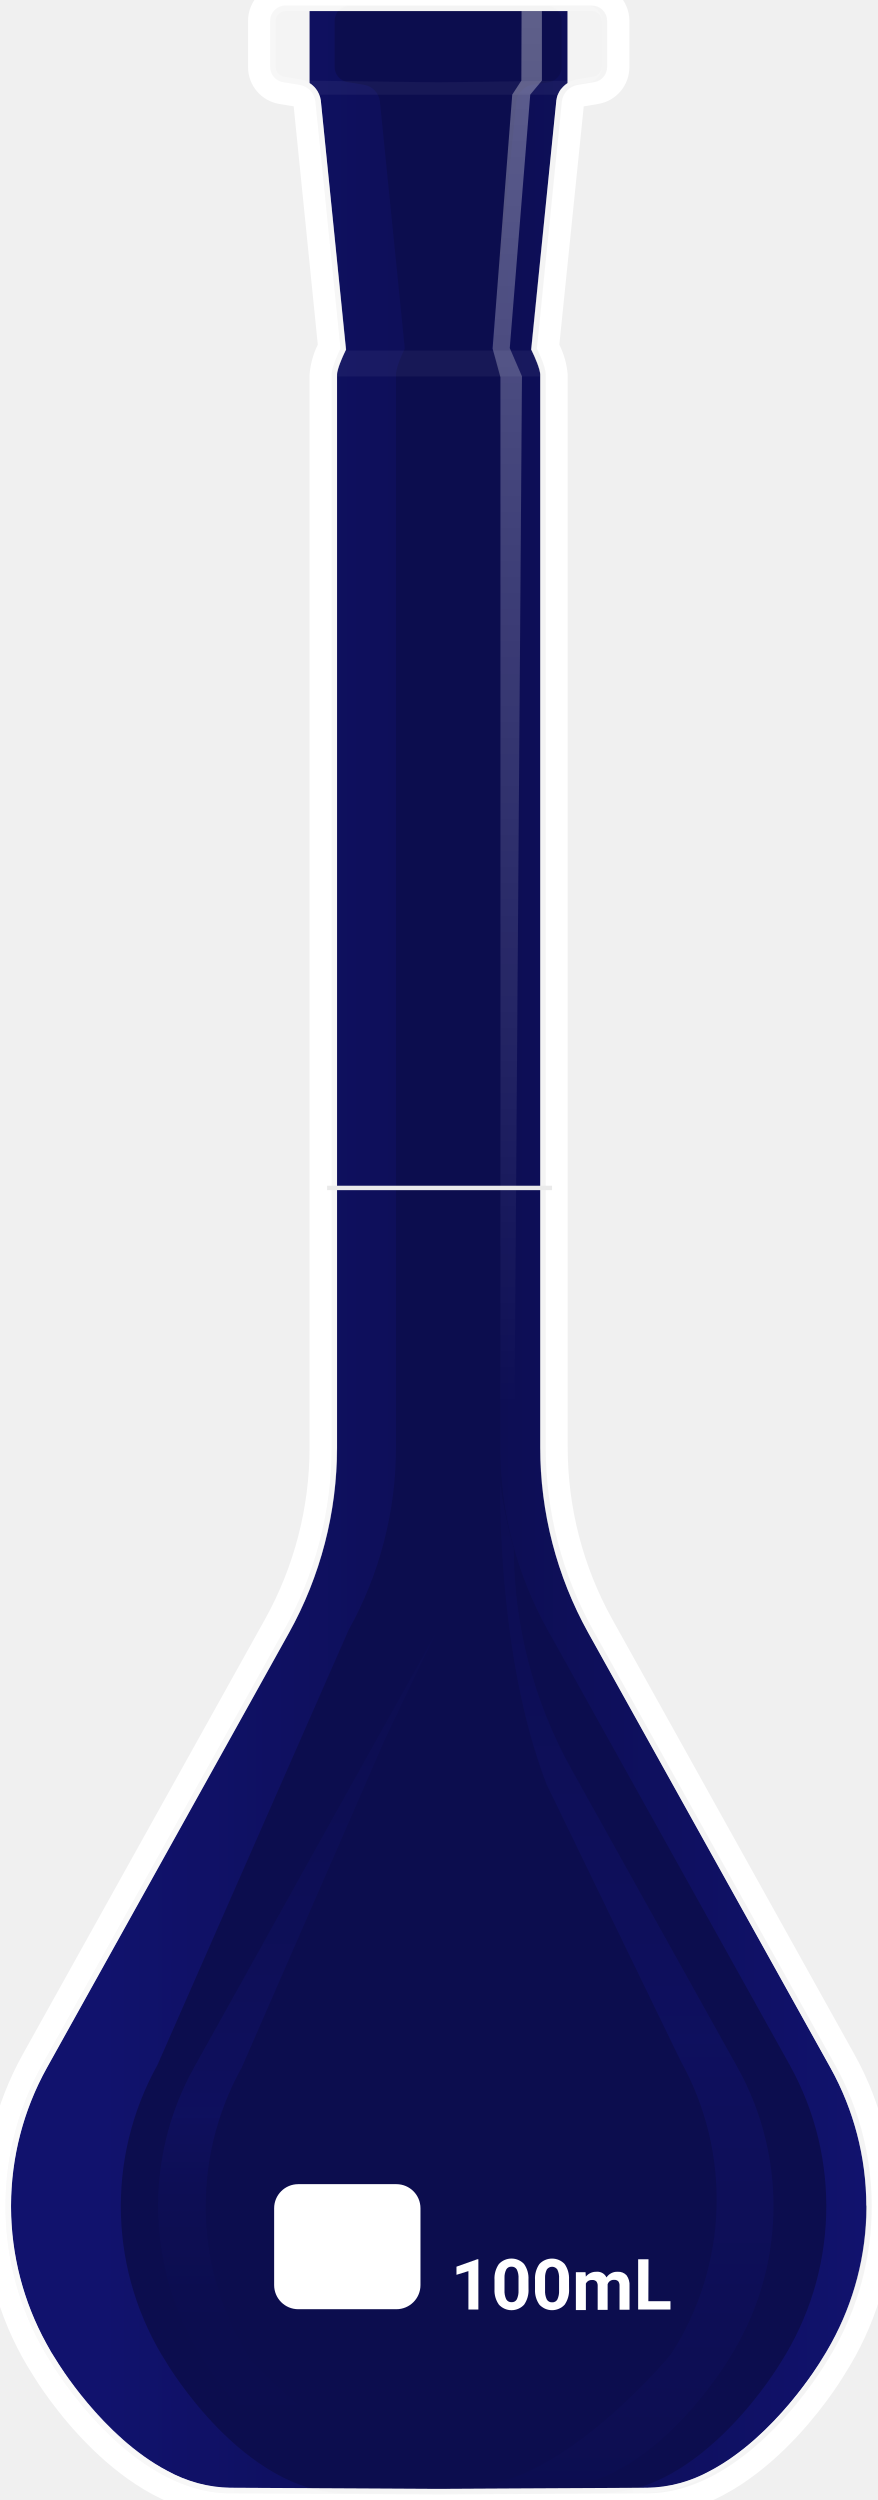
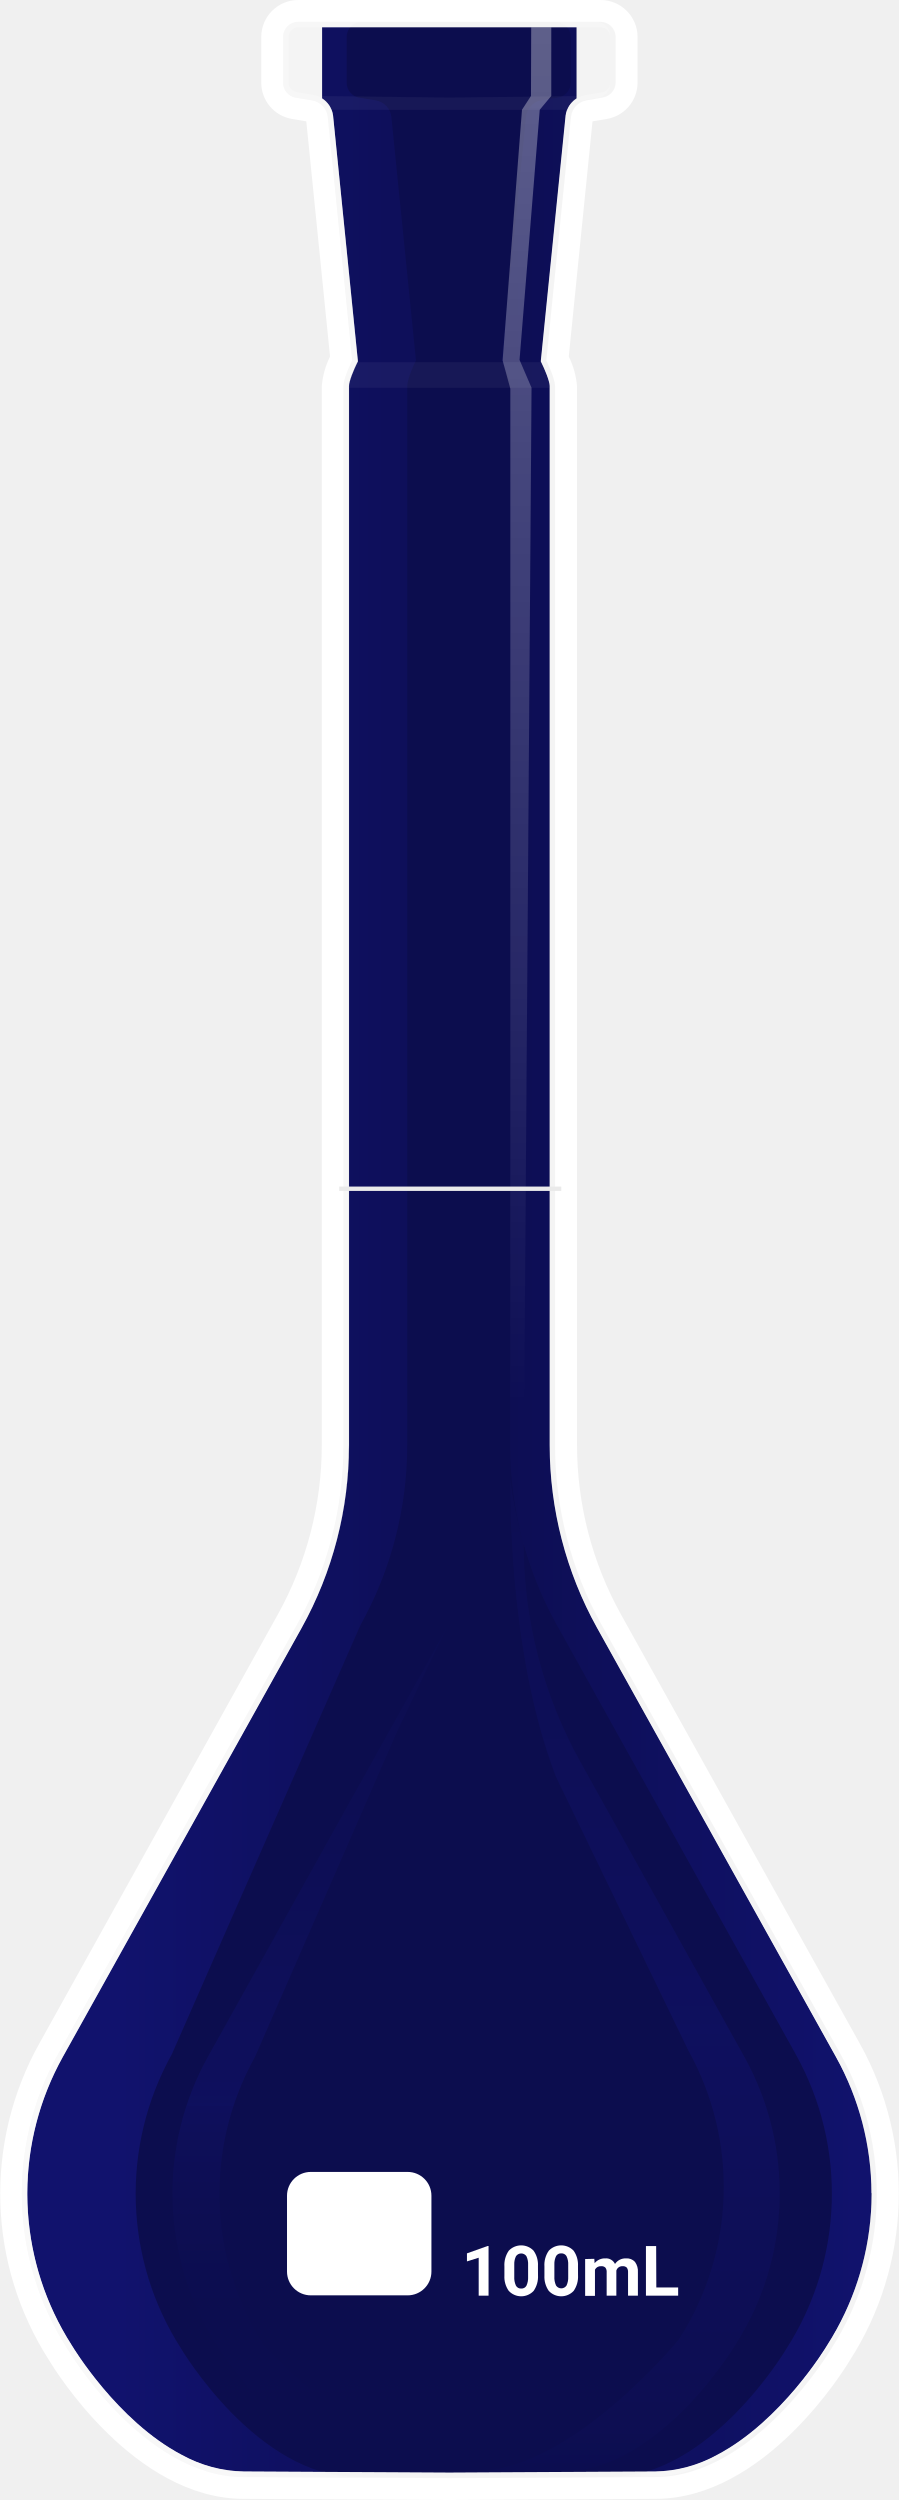
- <svg xmlns="http://www.w3.org/2000/svg" viewBox="0 0 198.39 565.31">
+ <svg xmlns="http://www.w3.org/2000/svg" viewBox="0 0 205.92 572.81">
  <defs>
-     <linearGradient id="Degradado_sin_nombre_8" x1="93.43" y1="282.66" x2="195.9" y2="282.66" gradientUnits="userSpaceOnUse">
+     <linearGradient id="Degradado_sin_nombre_8" x1="97.2" y1="286.41" x2="199.67" y2="286.41" gradientUnits="userSpaceOnUse">
      <stop offset="0" stop-color="#fff" stop-opacity="0" />
      <stop offset="1" stop-color="#fff" />
    </linearGradient>
-     <linearGradient id="Degradado_sin_nombre_14" x1="121.44" y1="288.14" x2="121.44" y2="586.7" gradientUnits="userSpaceOnUse">
+     <linearGradient id="Degradado_sin_nombre_14" x1="125.21" y1="291.89" x2="125.21" y2="590.45" gradientUnits="userSpaceOnUse">
      <stop offset="0" stop-color="#fff" stop-opacity="0" />
      <stop offset="0.58" stop-color="#fff" stop-opacity="0.5" />
      <stop offset="0.98" stop-color="#fff" stop-opacity="0" />
    </linearGradient>
-     <linearGradient id="Degradado_sin_nombre_11" x1="37.78" y1="795.08" x2="37.78" y2="23.73" gradientTransform="matrix(-1, 0, 0, 1, 126.98, 0)" gradientUnits="userSpaceOnUse">
+     <linearGradient id="Degradado_sin_nombre_11" x1="41.55" y1="798.83" x2="41.55" y2="27.48" gradientTransform="matrix(-1, 0, 0, 1, 134.52, 0)" gradientUnits="userSpaceOnUse">
      <stop offset="0.26" stop-color="#fff" stop-opacity="0" />
      <stop offset="0.32" stop-color="#fff" stop-opacity="0.01" />
      <stop offset="0.35" stop-color="#fff" stop-opacity="0.03" />
      <stop offset="0.36" stop-color="#fff" stop-opacity="0.08" />
      <stop offset="0.38" stop-color="#fff" stop-opacity="0.15" />
      <stop offset="0.39" stop-color="#fff" stop-opacity="0.23" />
      <stop offset="0.4" stop-color="#fff" stop-opacity="0.34" />
      <stop offset="0.41" stop-color="#fff" stop-opacity="0.46" />
      <stop offset="0.41" stop-color="#fff" stop-opacity="0.5" />
      <stop offset="0.42" stop-color="#fff" stop-opacity="0.45" />
      <stop offset="0.46" stop-color="#fff" stop-opacity="0.31" />
      <stop offset="0.5" stop-color="#fff" stop-opacity="0.2" />
      <stop offset="0.54" stop-color="#fff" stop-opacity="0.11" />
      <stop offset="0.59" stop-color="#fff" stop-opacity="0.05" />
      <stop offset="0.64" stop-color="#fff" stop-opacity="0.01" />
      <stop offset="0.71" stop-color="#fff" stop-opacity="0" />
    </linearGradient>
-     <linearGradient id="Degradado_sin_nombre_10" x1="22.36" y1="282.66" x2="133.34" y2="282.66" gradientUnits="userSpaceOnUse">
+     <linearGradient id="Degradado_sin_nombre_10" x1="26.13" y1="286.41" x2="137.1" y2="286.41" gradientUnits="userSpaceOnUse">
      <stop offset="0" stop-color="#fff" />
      <stop offset="0.98" stop-color="#fff" stop-opacity="0" />
    </linearGradient>
-     <linearGradient id="Degradado_sin_nombre_2" x1="116.97" y1="-8.17" x2="116.97" y2="317.35" gradientUnits="userSpaceOnUse">
+     <linearGradient id="Degradado_sin_nombre_2" x1="120.73" y1="-4.42" x2="120.73" y2="321.1" gradientUnits="userSpaceOnUse">
      <stop offset="0" stop-color="#fff" stop-opacity="0.7" />
      <stop offset="1" stop-color="#fff" stop-opacity="0" />
    </linearGradient>
  </defs>
  <g style="isolation:isolate">
    <g id="Matraz_volumetrico" data-name="Matraz volumetrico">
-       <path id="halo" d="M133.83,1.25a3.46,3.46,0,0,1,3.46,3.47V15.16a3.47,3.47,0,0,1-2.89,3.42l-3.77.62A4.33,4.33,0,0,0,127.05,23l-5.64,55.8s2,4,2,5.88V327.35a84.79,84.79,0,0,0,10.7,41.24l54.72,98.32a65.75,65.75,0,0,1-2.12,67.48s-17.39,29.41-40.39,29.41l-47.14.26-47.13-.26c-23,0-40.39-29.41-40.39-29.41a65.73,65.73,0,0,1-2.12-67.48l54.71-98.32A84.8,84.8,0,0,0,75,327.35V84.7c0-1.84,2-5.88,2-5.88L71.33,23a4.31,4.31,0,0,0-3.58-3.82L64,18.58a3.48,3.48,0,0,1-2.9-3.42V4.72a3.47,3.47,0,0,1,3.47-3.47h69.27m0-5H64.56a8.48,8.48,0,0,0-8.47,8.47V15.16a8.44,8.44,0,0,0,7.08,8.35l3.24.54,5.45,53.89A18.63,18.63,0,0,0,70,84.7V327.35a80,80,0,0,1-10.08,38.81L5.18,464.48A70.62,70.62,0,0,0,7.41,537c1.31,2.19,19.5,31.78,44.65,31.78l47.11.26h0l47.14-.26c25.12,0,43.31-29.59,44.61-31.78a70.64,70.64,0,0,0,2.24-72.54l-54.72-98.32a80,80,0,0,1-10.07-38.81V84.7a18.63,18.63,0,0,0-1.89-6.76L132,24.05l3.25-.54a8.44,8.44,0,0,0,7.07-8.35V4.72a8.48,8.48,0,0,0-8.46-8.47Z" style="fill:#fff" />
+       <path id="halo" d="M137.59,5a3.47,3.47,0,0,1,3.47,3.47V18.91a3.48,3.48,0,0,1-2.9,3.42L134.4,23a4.32,4.32,0,0,0-3.58,3.82l-5.64,55.8s2,4,2,5.88V331.1a84.79,84.79,0,0,0,10.7,41.24l54.72,98.32a65.75,65.75,0,0,1-2.12,67.48s-17.39,29.41-40.39,29.41l-47.14.26-47.14-.26c-23,0-40.38-29.41-40.38-29.41a65.73,65.73,0,0,1-2.13-67.48L68,372.34a84.79,84.79,0,0,0,10.7-41.24V88.45c0-1.84,2-5.88,2-5.88L75.1,26.77A4.31,4.31,0,0,0,71.52,23l-3.76-.62a3.48,3.48,0,0,1-2.9-3.42V8.47A3.47,3.47,0,0,1,68.33,5h69.26m0-5H68.33a8.48,8.48,0,0,0-8.47,8.47V18.91a8.44,8.44,0,0,0,7.08,8.35l3.24.54,5.44,53.89a18.83,18.83,0,0,0-1.89,6.76V331.1a80,80,0,0,1-10.07,38.81L9,468.23a70.62,70.62,0,0,0,2.23,72.54c1.31,2.19,19.49,31.78,44.64,31.78l47.11.26H103l47.13-.26c25.13,0,43.31-29.59,44.62-31.78A70.64,70.64,0,0,0,197,468.23l-54.72-98.32a80,80,0,0,1-10.07-38.81V88.45a18.83,18.83,0,0,0-1.89-6.76l5.44-53.89,3.25-.54a8.45,8.45,0,0,0,7.07-8.35V8.47A8.48,8.48,0,0,0,137.59,0Z" style="fill:#fff" />
      <g id="liquido">
-         <path d="M72.35,21.82c0-.15-.11-.3-.17-.45C72.24,21.52,72.3,21.67,72.35,21.82Z" style="fill:#000145" />
-         <path d="M126,21.82l-.09.31Z" style="fill:#000145" />
-         <path d="M72.56,22.8a4.67,4.67,0,0,0-.13-.67A4.67,4.67,0,0,1,72.56,22.8Z" style="fill:#000145" />
-         <path d="M71.44,20.09a.44.44,0,0,0-.08-.11A.44.44,0,0,1,71.44,20.09Z" style="fill:#000145" />
-         <path d="M126.94,20.09a4.15,4.15,0,0,0-.3.43A3.3,3.3,0,0,1,126.94,20.09Z" style="fill:#000145" />
-         <path d="M126.47,20.81a5.77,5.77,0,0,0-.27.56A5.77,5.77,0,0,1,126.47,20.81Z" style="fill:#000145" />
-         <path d="M71.91,20.81a2.69,2.69,0,0,0-.16-.29A2.69,2.69,0,0,1,71.91,20.81Z" style="fill:#000145" />
-         <path d="M2.49,498.76v0Z" style="fill:#000145" />
-         <path d="M195.9,498.76c0,.13,0,.27,0,.41C195.9,499,195.9,498.89,195.9,498.76Z" style="fill:#000145" />
-         <path d="M37.84,558.73a30.42,30.42,0,0,0,14.22,3.82l31.27.17-31.27-.17A30.42,30.42,0,0,1,37.84,558.73Z" style="fill:#000145" />
-         <path d="M10.47,529.93a64.4,64.4,0,0,1-8-30.76A64.34,64.34,0,0,0,10.47,529.93Z" style="fill:#000145" />
-         <polygon points="99.19 562.81 115.06 562.73 99.19 562.81 99.19 562.81" style="fill:#000145" />
-         <path d="M185.67,533.72c-.15.25-10.37,17.23-25.13,25,14.76-7.77,25-24.75,25.1-25q1.22-1.89,2.28-3.83C187.22,531.21,186.46,532.47,185.67,533.72Z" style="fill:#000145" />
-         <path d="M127,20a5.77,5.77,0,0,1,1.32-1.19h0A5.34,5.34,0,0,0,127,20Z" style="fill:#000145" />
-         <path d="M120.13,79.05l.16.32c.73,1.46,1.88,4.2,1.88,5.33V327.35A86.33,86.33,0,0,0,133,369.2l54.72,98.31a64.47,64.47,0,0,1,8.15,31.23,64.44,64.44,0,0,0-8.15-31.23L133,369.2a86.33,86.33,0,0,1-10.86-41.85V84.7c0-1.13-1.15-3.87-1.87-5.33l-.16-.32,5.67-56.15a.3.3,0,0,1,0-.1.3.3,0,0,0,0,.1Z" style="fill:#000145" />
-         <path d="M71.75,20.52a4.25,4.25,0,0,0-.31-.43A4.73,4.73,0,0,1,71.75,20.52Z" style="fill:#000145" />
-         <polygon points="99.19 562.81 99.19 562.81 83.33 562.73 99.19 562.81" style="fill:#000145" />
-         <path d="M72.18,21.37a5.77,5.77,0,0,0-.27-.56A5.77,5.77,0,0,1,72.18,21.37Z" style="fill:#000145" />
-         <path d="M72.43,22.13a2.81,2.81,0,0,0-.08-.31A2.81,2.81,0,0,1,72.43,22.13Z" style="fill:#000145" />
-         <path d="M2.49,499.17v0Z" style="fill:#000145" />
-         <path d="M70,18.79h0A5.82,5.82,0,0,1,71.36,20,5.39,5.39,0,0,0,70,18.79Z" style="fill:#000145" />
-         <path d="M65.35,369.2a86.23,86.23,0,0,0,10.87-41.85V84.7c0-1.13,1.15-3.87,1.87-5.33l.16-.32L72.58,22.9a.44.44,0,0,1,0-.1.44.44,0,0,0,0,.1l5.67,56.15-.16.32c-.73,1.46-1.88,4.2-1.88,5.33V327.35A86.22,86.22,0,0,1,65.35,369.2L10.64,467.51a64.33,64.33,0,0,0-8.15,31.23,64.47,64.47,0,0,1,8.15-31.23Z" style="fill:#000145" />
-         <path d="M195.89,499.17a64.39,64.39,0,0,1-8,30.76A64.33,64.33,0,0,0,195.89,499.17Z" style="fill:#000145" />
-         <path d="M12.72,533.72q-1.2-1.87-2.25-3.79,1.06,1.94,2.27,3.83c.13.22,10.35,17.2,25.1,25C23.09,551,12.87,534,12.72,533.72Z" style="fill:#000145" />
-         <path d="M115.06,562.72l31.27-.17a30.38,30.38,0,0,0,14.21-3.82,30.38,30.38,0,0,1-14.22,3.82Z" style="fill:#000145" />
-         <path d="M195.9,498.74v0Z" style="fill:#000145" />
-         <path d="M126.64,20.52c-.06.09-.11.19-.17.29C126.53,20.71,126.58,20.61,126.64,20.52Z" style="fill:#000145" />
-         <path d="M126,22.13a4.68,4.68,0,0,0-.12.67A4.68,4.68,0,0,1,126,22.13Z" style="fill:#000145" />
-         <path d="M127,20l-.09.11Z" style="fill:#000145" />
-         <path d="M126.2,21.37c-.06.15-.11.3-.16.45A4,4,0,0,1,126.2,21.37Z" style="fill:#000145" />
-         <path d="M195.9,498.74a64.47,64.47,0,0,0-8.15-31.23L133,369.2a86.33,86.33,0,0,1-10.86-41.85V84.7c0-1.13-1.15-3.87-1.88-5.33l-.16-.32,5.68-56.15a.3.3,0,0,1,0-.1,4.68,4.68,0,0,1,.12-.67l.09-.31c0-.15.1-.3.16-.45a5.77,5.77,0,0,1,.27-.56c.06-.1.11-.2.17-.29a4.15,4.15,0,0,1,.3-.43L127,20a5.34,5.34,0,0,1,1.32-1.19V2.5H70V18.79A5.39,5.39,0,0,1,71.36,20a.44.44,0,0,1,.08.11,4.25,4.25,0,0,1,.31.43,2.69,2.69,0,0,1,.16.29,5.77,5.77,0,0,1,.27.56c.06.15.12.3.17.45a2.81,2.81,0,0,1,.08.31,4.67,4.67,0,0,1,.13.67.44.44,0,0,0,0,.1l5.67,56.15-.16.32c-.72,1.46-1.87,4.2-1.87,5.33V327.35A86.23,86.23,0,0,1,65.35,369.2L10.64,467.51a64.47,64.47,0,0,0-8.15,31.23v.43a64.4,64.4,0,0,0,8,30.76q1,1.92,2.25,3.79c.15.25,10.37,17.23,25.12,25a30.42,30.42,0,0,0,14.22,3.82l31.27.17,15.86.09,15.87-.09,31.26-.17a30.38,30.38,0,0,0,14.22-3.82c14.76-7.78,25-24.76,25.13-25,.79-1.25,1.55-2.51,2.25-3.79a64.39,64.39,0,0,0,8-30.76c0-.14,0-.28,0-.41Z" style="fill:#000145" />
+         <path d="M76.12,25.57c-.05-.15-.11-.3-.17-.45C76,25.27,76.07,25.42,76.12,25.57Z" style="fill:#000145" />
+         <path d="M129.8,25.57a2.81,2.81,0,0,0-.08.31A2.81,2.81,0,0,1,129.8,25.57Z" style="fill:#000145" />
+         <path d="M76.33,26.55a4.67,4.67,0,0,0-.13-.67A4.67,4.67,0,0,1,76.33,26.55Z" style="fill:#000145" />
+         <path d="M75.21,23.84l-.08-.11Z" style="fill:#000145" />
+         <path d="M130.71,23.84c-.11.14-.21.28-.31.43A4.73,4.73,0,0,1,130.71,23.84Z" style="fill:#000145" />
+         <path d="M130.24,24.56a5.77,5.77,0,0,0-.27.56A5.77,5.77,0,0,1,130.24,24.56Z" style="fill:#000145" />
+         <path d="M75.68,24.56a2.69,2.69,0,0,0-.16-.29A2.69,2.69,0,0,1,75.68,24.56Z" style="fill:#000145" />
+         <path d="M6.25,502.51v0Z" style="fill:#000145" />
+         <path d="M199.67,502.51c0,.13,0,.27,0,.41C199.66,502.78,199.67,502.64,199.67,502.51Z" style="fill:#000145" />
+         <path d="M41.61,562.48a30.42,30.42,0,0,0,14.22,3.82l31.27.17-31.27-.17A30.42,30.42,0,0,1,41.61,562.48Z" style="fill:#000145" />
+         <path d="M14.23,533.68a64.5,64.5,0,0,1-8-30.76A64.44,64.44,0,0,0,14.23,533.68Z" style="fill:#000145" />
+         <polygon points="102.96 566.56 118.82 566.48 102.96 566.56 102.96 566.56" style="fill:#000145" />
+         <path d="M189.43,537.47c-.15.25-10.36,17.23-25.12,25,14.76-7.77,25-24.75,25.1-25q1.22-1.89,2.28-3.83Q190.63,535.6,189.43,537.47Z" style="fill:#000145" />
+         <path d="M130.79,23.73a6,6,0,0,1,1.33-1.19h0A5.39,5.39,0,0,0,130.79,23.73Z" style="fill:#000145" />
+         <path d="M123.9,82.8l.16.32c.73,1.46,1.88,4.2,1.88,5.33V331.1A86.22,86.22,0,0,0,136.8,373l54.71,98.31a64.48,64.48,0,0,1,8.16,31.23,64.44,64.44,0,0,0-8.15-31.23L136.8,373a86.33,86.33,0,0,1-10.86-41.85V88.45c0-1.13-1.15-3.87-1.88-5.33l-.16-.32,5.68-56.15s0-.07,0-.1a.44.44,0,0,1,0,.1Z" style="fill:#000145" />
+         <path d="M75.52,24.27c-.1-.15-.2-.29-.31-.43A4.73,4.73,0,0,1,75.52,24.27Z" style="fill:#000145" />
+         <polygon points="102.96 566.56 102.96 566.56 87.1 566.48 102.96 566.56" style="fill:#000145" />
+         <path d="M76,25.12a5.77,5.77,0,0,0-.27-.56A5.77,5.77,0,0,1,76,25.12Z" style="fill:#000145" />
+         <path d="M76.2,25.88a2.81,2.81,0,0,0-.08-.31A2.81,2.81,0,0,1,76.2,25.88Z" style="fill:#000145" />
+         <path d="M6.26,502.92c0-.14,0-.28,0-.41C6.25,502.64,6.26,502.78,6.26,502.92Z" style="fill:#000145" />
+         <path d="M73.8,22.54h0a6,6,0,0,1,1.33,1.19A5.39,5.39,0,0,0,73.8,22.54Z" style="fill:#000145" />
+         <path d="M69.12,373A86.22,86.22,0,0,0,80,331.1V88.45c0-1.13,1.15-3.87,1.88-5.33L82,82.8,76.35,26.65a.44.44,0,0,1,0-.1s0,.06,0,.1L82,82.8l-.16.32c-.73,1.46-1.88,4.2-1.88,5.33V331.1A86.22,86.22,0,0,1,69.12,373L14.4,471.26a64.56,64.56,0,0,0-8.15,31.23,64.48,64.48,0,0,1,8.16-31.23Z" style="fill:#000145" />
+         <path d="M199.66,502.92a64.5,64.5,0,0,1-8,30.76A64.44,64.44,0,0,0,199.66,502.92Z" style="fill:#000145" />
+         <path d="M16.49,537.47q-1.2-1.87-2.26-3.79,1.06,1.94,2.28,3.83c.13.22,10.34,17.2,25.1,25C26.85,554.7,16.64,537.72,16.49,537.47Z" style="fill:#000145" />
+         <path d="M118.82,566.47l31.28-.17a30.41,30.41,0,0,0,14.21-3.82,30.42,30.42,0,0,1-14.22,3.82Z" style="fill:#000145" />
+         <path d="M199.67,502.49v0Z" style="fill:#000145" />
+         <path d="M130.4,24.27a2.69,2.69,0,0,0-.16.29A2.69,2.69,0,0,1,130.4,24.27Z" style="fill:#000145" />
+         <path d="M129.72,25.88a4.67,4.67,0,0,0-.13.67A4.67,4.67,0,0,1,129.72,25.88Z" style="fill:#000145" />
+         <path d="M130.79,23.73l-.08.11Z" style="fill:#000145" />
+         <path d="M130,25.12c-.06.15-.12.3-.17.45C129.85,25.42,129.91,25.27,130,25.12Z" style="fill:#000145" />
+         <path d="M199.67,502.49a64.48,64.48,0,0,0-8.16-31.23L136.8,373a86.22,86.22,0,0,1-10.86-41.85V88.45c0-1.13-1.15-3.87-1.88-5.33l-.16-.32,5.67-56.15a.44.44,0,0,0,0-.1,4.67,4.67,0,0,1,.13-.67,2.81,2.81,0,0,1,.08-.31c0-.15.11-.3.17-.45a5.77,5.77,0,0,1,.27-.56,2.69,2.69,0,0,1,.16-.29c.1-.15.2-.29.31-.43l.08-.11a5.39,5.39,0,0,1,1.33-1.19V6.25H73.8V22.54a5.39,5.39,0,0,1,1.33,1.19l.08.11c.11.14.21.28.31.43a2.69,2.69,0,0,1,.16.29,5.77,5.77,0,0,1,.27.56c.06.15.12.3.17.45a2.81,2.81,0,0,1,.08.31,4.67,4.67,0,0,1,.13.67.44.44,0,0,0,0,.1L82,82.8l-.16.32c-.73,1.46-1.88,4.2-1.88,5.33V331.1A86.22,86.22,0,0,1,69.12,373L14.41,471.26a64.48,64.48,0,0,0-8.16,31.23v0c0,.13,0,.27,0,.41a64.5,64.5,0,0,0,8,30.76q1.06,1.92,2.26,3.79c.15.25,10.36,17.23,25.12,25a30.42,30.42,0,0,0,14.22,3.82l31.27.17,15.86.09,15.86-.09,31.27-.17a30.42,30.42,0,0,0,14.22-3.82c14.76-7.78,25-24.76,25.12-25q1.2-1.87,2.26-3.79a64.5,64.5,0,0,0,8-30.76c0-.14,0-.28,0-.41Z" style="fill:#000145" />
      </g>
      <g id="cuerpo">
-         <path id="borde" d="M99.19,564.06l47.14-.26c23,0,40.39-29.41,40.39-29.41a65.75,65.75,0,0,0,2.12-67.48l-54.72-98.32a84.79,84.79,0,0,1-10.7-41.24V84.7c0-1.84-2-5.88-2-5.88L127.05,23a4.33,4.33,0,0,1,3.58-3.82l3.77-.62a3.47,3.47,0,0,0,2.89-3.42V4.72a3.46,3.46,0,0,0-3.46-3.47H64.56a3.47,3.47,0,0,0-3.47,3.47V15.16A3.48,3.48,0,0,0,64,18.58l3.76.62A4.31,4.31,0,0,1,71.33,23L77,78.82s-2,4-2,5.88V327.35a84.8,84.8,0,0,1-10.71,41.24L9.55,466.91a65.73,65.73,0,0,0,2.12,67.48S29.06,563.8,52.06,563.8Z" style="fill:none;stroke:#fff;stroke-miterlimit:10;stroke-width:2.5px;opacity:0.3" />
-         <path id="cuerpo-2" data-name="cuerpo" d="M64.56,2.5a2.21,2.21,0,0,0-2.21,2.22V15.16a2.19,2.19,0,0,0,1.85,2.18L68,18a5.57,5.57,0,0,1,4.62,4.93l5.67,56.15-.16.32c-.72,1.46-1.87,4.2-1.87,5.33V327.35A86.23,86.23,0,0,1,65.35,369.2L10.64,467.51a64.4,64.4,0,0,0,2.08,66.21c.2.33,17.33,28.83,39.34,28.83l47.13.26,47.13-.26c22,0,39.15-28.5,39.32-28.79a64.44,64.44,0,0,0,2.11-66.25L133,369.2a86.33,86.33,0,0,1-10.86-41.85V84.7c0-1.13-1.15-3.87-1.87-5.33l-.16-.32,5.67-56.15A5.57,5.57,0,0,1,130.43,18l3.76-.63A2.2,2.2,0,0,0,136,15.16V4.72a2.21,2.21,0,0,0-2.21-2.22H64.56Z" style="fill:#fff;opacity:0.05" />
-         <path id="brillo1" d="M187.6,466.91l-54.71-98.32a84.79,84.79,0,0,1-10.7-41.24V84.7c0-1.84-2-5.88-2-5.88L125.82,23a4.31,4.31,0,0,1,3.58-3.82l3.76-.62a3.48,3.48,0,0,0,2.9-3.42V4.72a3.47,3.47,0,0,0-3.47-3.47h-9A3.46,3.46,0,0,1,127,4.72V15.16a3.47,3.47,0,0,1-2.89,3.42l-3.76.62A4.33,4.33,0,0,0,116.76,23l-5.63,55.8s2,4,2,5.88V327.35a84.8,84.8,0,0,0,10.71,41.24l54.71,98.32a65.73,65.73,0,0,1-2.12,67.48S159,563.8,136,563.8L93.43,564l4.53,0,47.13-.26c23,0,40.39-29.41,40.39-29.41A65.73,65.73,0,0,0,187.6,466.91Z" style="mix-blend-mode:overlay;opacity:0.4;fill:url(#Degradado_sin_nombre_8)" />
-         <path id="brillo2" d="M166.76,467.48,129.19,400a102.73,102.73,0,0,1-13-49.92,92.52,92.52,0,0,1-3.08-15s-.93,38.81,10.45,68.33L153.9,466a64.39,64.39,0,0,1-2.08,66.2c-.19.33-24.94,30.34-46.95,30.34l-36.9.21,10.24,0,47.13-.26c22,0,39.15-28.5,39.34-28.83A64.39,64.39,0,0,0,166.76,467.48Z" style="mix-blend-mode:overlay;opacity:0.4;fill:url(#Degradado_sin_nombre_14)" />
-         <path id="brillo3" d="M43.89,467.48,98.6,369.16,87,393.42,54.68,467.48a64.39,64.39,0,0,0,2.08,66.2c.2.33,27,28.83,49,28.83l36.9.21-10.24,0-47.14-.26c-22,0-39.14-28.5-39.33-28.83A64.39,64.39,0,0,1,43.89,467.48Z" style="mix-blend-mode:overlay;opacity:0.4;fill:url(#Degradado_sin_nombre_11)" />
-         <path id="brillo4" d="M78.13,563.8c-23,0-40.39-29.41-40.39-29.41a65.73,65.73,0,0,1-2.12-67.48l43.21-98.32a84.8,84.8,0,0,0,10.71-41.24V84.7c0-1.84,2-5.88,2-5.88L85.91,23a4.33,4.33,0,0,0-3.59-3.82l-3.76-.62a3.47,3.47,0,0,1-2.89-3.42V4.72a3.46,3.46,0,0,1,3.46-3.47H64.56a3.47,3.47,0,0,0-3.47,3.47V15.16A3.48,3.48,0,0,0,64,18.58l3.76.62A4.31,4.31,0,0,1,71.33,23L77,78.82s-2,4-2,5.88V327.35a84.8,84.8,0,0,1-10.71,41.24L9.55,466.91a65.73,65.73,0,0,0,2.12,67.48S29.06,563.8,52.06,563.8l47.13.26,13-.07Z" style="mix-blend-mode:overlay;opacity:0.4;fill:url(#Degradado_sin_nombre_10)" />
-         <path id="brillo5" d="M99.19,18.62l30.27-.39a5.4,5.4,0,0,0-3.28,3.17h-54a5.4,5.4,0,0,0-3.28-3.17Z" style="fill:#fff;opacity:0.05" />
-         <path id="brillo6" d="M120.3,79.28c1,2.21,1.9,4.33,1.87,5.84h-46c0-1.51.86-3.63,1.88-5.84Z" style="fill:#fff;opacity:0.05" />
-         <polyline id="brillo7" points="122.54 2.5 122.54 18.23 119.9 21.4 115.27 78.71 118.03 85.1 116.27 328.02 113.17 328.02 113.16 85.32 111.39 78.82 115.83 21.4 117.89 18.23 117.94 2.5" style="opacity:0.5;fill:url(#Degradado_sin_nombre_2)" />
+         <path id="borde" d="M103,567.81l47.14-.26c23,0,40.39-29.41,40.39-29.41a65.75,65.75,0,0,0,2.12-67.48l-54.72-98.32a84.79,84.79,0,0,1-10.7-41.24V88.45c0-1.84-2-5.88-2-5.88l5.64-55.8A4.32,4.32,0,0,1,134.4,23l3.76-.62a3.48,3.48,0,0,0,2.9-3.42V8.47A3.47,3.47,0,0,0,137.59,5H68.33a3.47,3.47,0,0,0-3.47,3.47V18.91a3.48,3.48,0,0,0,2.9,3.42l3.76.62a4.31,4.31,0,0,1,3.58,3.82l5.64,55.8s-2,4-2,5.88V331.1A84.79,84.79,0,0,1,68,372.34L13.31,470.66a65.73,65.73,0,0,0,2.13,67.48s17.38,29.41,40.38,29.41Z" style="fill:none;stroke:#fff;stroke-miterlimit:10;stroke-width:2.5px;opacity:0.3" />
+         <path id="cuerpo-2" data-name="cuerpo" d="M68.33,6.25a2.22,2.22,0,0,0-2.22,2.22V18.91A2.2,2.2,0,0,0,68,21.09l3.77.63a5.59,5.59,0,0,1,4.62,4.93L82,82.8l-.16.32c-.73,1.46-1.88,4.2-1.88,5.33V331.1A86.22,86.22,0,0,1,69.12,373L14.41,471.26a64.4,64.4,0,0,0,2.08,66.21c.19.33,17.32,28.83,39.34,28.83l47.13.26,47.13-.26c22,0,39.15-28.5,39.32-28.79a64.46,64.46,0,0,0,2.11-66.25L136.8,373a86.33,86.33,0,0,1-10.86-41.85V88.45c0-1.13-1.15-3.87-1.88-5.33l-.16-.32,5.68-56.15a5.57,5.57,0,0,1,4.62-4.93l3.76-.63a2.2,2.2,0,0,0,1.85-2.18V8.47a2.21,2.21,0,0,0-2.21-2.22H68.33Z" style="fill:#fff;opacity:0.05" />
+         <path id="brillo1" d="M191.37,470.66l-54.71-98.32A84.8,84.8,0,0,1,126,331.1V88.45c0-1.84-2-5.88-2-5.88l5.63-55.8A4.33,4.33,0,0,1,133.17,23l3.76-.62a3.47,3.47,0,0,0,2.89-3.42V8.47A3.46,3.46,0,0,0,136.36,5h-9.05a3.46,3.46,0,0,1,3.46,3.47V18.91a3.47,3.47,0,0,1-2.89,3.42l-3.77.62a4.32,4.32,0,0,0-3.58,3.82l-5.64,55.8s2,4,2,5.88V331.1a84.79,84.79,0,0,0,10.7,41.24l54.72,98.32a65.75,65.75,0,0,1-2.12,67.48s-17.39,29.41-40.39,29.41l-42.61.24,4.53,0,47.13-.26c23,0,40.39-29.41,40.39-29.41A65.73,65.73,0,0,0,191.37,470.66Z" style="mix-blend-mode:overlay;opacity:0.4;fill:url(#Degradado_sin_nombre_8)" />
+         <path id="brillo2" d="M170.53,471.23,133,403.7a102.63,102.63,0,0,1-13-49.92,93.63,93.63,0,0,1-3.07-15s-.93,38.81,10.45,68.33l30.29,62.63a64.39,64.39,0,0,1-2.08,66.2c-.19.33-24.94,30.34-47,30.34l-36.89.21,10.24,0,47.13-.26c22,0,39.14-28.5,39.34-28.83A64.39,64.39,0,0,0,170.53,471.23Z" style="mix-blend-mode:overlay;opacity:0.4;fill:url(#Degradado_sin_nombre_14)" />
+         <path id="brillo3" d="M47.65,471.23l54.72-98.32L90.81,397.17,58.45,471.23a64.39,64.39,0,0,0,2.08,66.2c.19.33,27,28.83,49,28.83l36.9.21-10.24,0-47.14-.26c-22,0-39.14-28.5-39.34-28.83A64.41,64.41,0,0,1,47.65,471.23Z" style="mix-blend-mode:overlay;opacity:0.4;fill:url(#Degradado_sin_nombre_11)" />
+         <path id="brillo4" d="M81.89,567.55c-23,0-40.38-29.41-40.38-29.41a65.73,65.73,0,0,1-2.13-67.48L82.6,372.34A84.8,84.8,0,0,0,93.31,331.1V88.45c0-1.84,2-5.88,2-5.88l-5.64-55.8A4.31,4.31,0,0,0,86.09,23l-3.76-.62a3.48,3.48,0,0,1-2.9-3.42V8.47A3.47,3.47,0,0,1,82.9,5H68.33a3.47,3.47,0,0,0-3.47,3.47V18.91a3.48,3.48,0,0,0,2.9,3.42l3.76.62a4.31,4.31,0,0,1,3.58,3.82l5.64,55.8s-2,4-2,5.88V331.1A84.79,84.79,0,0,1,68,372.34L13.31,470.66a65.73,65.73,0,0,0,2.13,67.48s17.38,29.41,40.38,29.41l47.14.26,13-.07Z" style="mix-blend-mode:overlay;opacity:0.4;fill:url(#Degradado_sin_nombre_10)" />
+         <path id="brillo5" d="M103,22.37,133.22,22a5.45,5.45,0,0,0-3.28,3.17H76A5.45,5.45,0,0,0,72.7,22Z" style="fill:#fff;opacity:0.05" />
+         <path id="brillo6" d="M124.06,83c1,2.21,1.91,4.33,1.88,5.84H80c0-1.51.86-3.63,1.87-5.84Z" style="fill:#fff;opacity:0.05" />
+         <polyline id="brillo7" points="126.31 6.25 126.31 21.98 123.67 25.15 119.04 82.46 121.79 88.85 120.03 331.77 116.93 331.77 116.93 89.07 115.16 82.57 119.6 25.15 121.66 21.98 121.71 6.25" style="opacity:0.5;fill:url(#Degradado_sin_nombre_2)" />
        <g id="escala">
-           <rect x="61.99" y="493.89" width="33.09" height="28.28" rx="5.45" style="fill:#fff" />
-           <path d="M108.17,522.24h-2.25v-8.69l-2.7.84v-1.84l4.71-1.68h.24Z" style="fill:#fff" />
-           <path d="M119.51,517.55a5.74,5.74,0,0,1-1,3.6,3.88,3.88,0,0,1-5.69,0,5.56,5.56,0,0,1-1-3.51v-2.09a5.67,5.67,0,0,1,1-3.61,3.9,3.9,0,0,1,5.68,0,5.56,5.56,0,0,1,1,3.51Zm-2.26-2.3a4.27,4.27,0,0,0-.38-2.06,1.31,1.31,0,0,0-1.21-.64,1.27,1.27,0,0,0-1.17.61,3.86,3.86,0,0,0-.41,1.92v2.76a4.4,4.4,0,0,0,.38,2.07,1.3,1.3,0,0,0,1.22.67,1.25,1.25,0,0,0,1.19-.65,4.3,4.3,0,0,0,.38-2Z" style="fill:#fff" />
-           <path d="M128.68,517.55a5.74,5.74,0,0,1-1,3.6,3.9,3.9,0,0,1-5.7,0,5.56,5.56,0,0,1-1-3.51v-2.09a5.73,5.73,0,0,1,1-3.61,3.92,3.92,0,0,1,5.69,0,5.62,5.62,0,0,1,1,3.51Zm-2.26-2.3a4.14,4.14,0,0,0-.39-2.06,1.45,1.45,0,0,0-2.38,0,4,4,0,0,0-.4,1.92v2.76a4.4,4.4,0,0,0,.38,2.07,1.28,1.28,0,0,0,1.21.67,1.26,1.26,0,0,0,1.2-.65,4.3,4.3,0,0,0,.38-2Z" style="fill:#fff" />
-           <path d="M132.4,513.8l.07,1a3,3,0,0,1,2.43-1.1,2.25,2.25,0,0,1,2.24,1.28,2.89,2.89,0,0,1,2.54-1.28,2.5,2.5,0,0,1,2,.8,3.64,3.64,0,0,1,.67,2.4v5.39h-2.26v-5.38a1.59,1.59,0,0,0-.28-1.05,1.25,1.25,0,0,0-1-.33,1.41,1.41,0,0,0-1.41,1v5.79h-2.25v-5.37a1.6,1.6,0,0,0-.29-1.06,1.27,1.27,0,0,0-1-.33,1.43,1.43,0,0,0-1.38.8v6h-2.26V513.8Z" style="fill:#fff" />
-           <path d="M146.61,520.36h5v1.88h-7.31V510.88h2.34Z" style="fill:#fff" />
-           <line id="medida" x1="73.96" y1="268.62" x2="124.83" y2="268.62" style="fill:none;stroke:#eaeaea;stroke-miterlimit:10" />
+           <rect x="65.76" y="497.64" width="33.09" height="28.28" rx="5.45" style="fill:#fff" />
+           <path d="M111.94,526h-2.26V517.3l-2.69.84V516.3l4.71-1.68h.24Z" style="fill:#fff" />
+           <path d="M123.27,521.3a5.74,5.74,0,0,1-1,3.6,3.9,3.9,0,0,1-5.7,0,5.56,5.56,0,0,1-1-3.51v-2.09a5.73,5.73,0,0,1,1-3.61,3.92,3.92,0,0,1,5.69,0,5.56,5.56,0,0,1,1,3.51ZM121,519a4.14,4.14,0,0,0-.39-2.06,1.45,1.45,0,0,0-2.38,0,4,4,0,0,0-.4,1.92v2.76a4.4,4.4,0,0,0,.38,2.07,1.28,1.28,0,0,0,1.21.67,1.26,1.26,0,0,0,1.2-.65,4.3,4.3,0,0,0,.38-2Z" style="fill:#fff" />
+           <path d="M132.44,521.3a5.74,5.74,0,0,1-1,3.6,3.9,3.9,0,0,1-5.7,0,5.62,5.62,0,0,1-1-3.51v-2.09a5.67,5.67,0,0,1,1-3.61,3.92,3.92,0,0,1,5.69,0,5.56,5.56,0,0,1,1,3.51Zm-2.25-2.3a4.14,4.14,0,0,0-.39-2.06,1.3,1.3,0,0,0-1.2-.64,1.28,1.28,0,0,0-1.18.61,4,4,0,0,0-.4,1.92v2.76a4.4,4.4,0,0,0,.38,2.07,1.43,1.43,0,0,0,2.41,0,4.3,4.3,0,0,0,.38-2Z" style="fill:#fff" />
+           <path d="M136.17,517.55l.07,1a3,3,0,0,1,2.43-1.1,2.25,2.25,0,0,1,2.24,1.28,2.88,2.88,0,0,1,2.53-1.28,2.51,2.51,0,0,1,2.05.8,3.64,3.64,0,0,1,.67,2.4V526H143.9v-5.38a1.65,1.65,0,0,0-.28-1.05,1.26,1.26,0,0,0-1-.33,1.4,1.4,0,0,0-1.4,1V526H139v-5.37a1.54,1.54,0,0,0-.29-1.06,1.24,1.24,0,0,0-1-.33,1.45,1.45,0,0,0-1.39.8v6h-2.25v-8.44Z" style="fill:#fff" />
+           <path d="M150.38,524.11h5V526H148V514.63h2.34Z" style="fill:#fff" />
+           <line id="medida" x1="77.73" y1="272.37" x2="128.6" y2="272.37" style="fill:none;stroke:#eaeaea;stroke-miterlimit:10" />
        </g>
      </g>
    </g>
  </g>
</svg>
